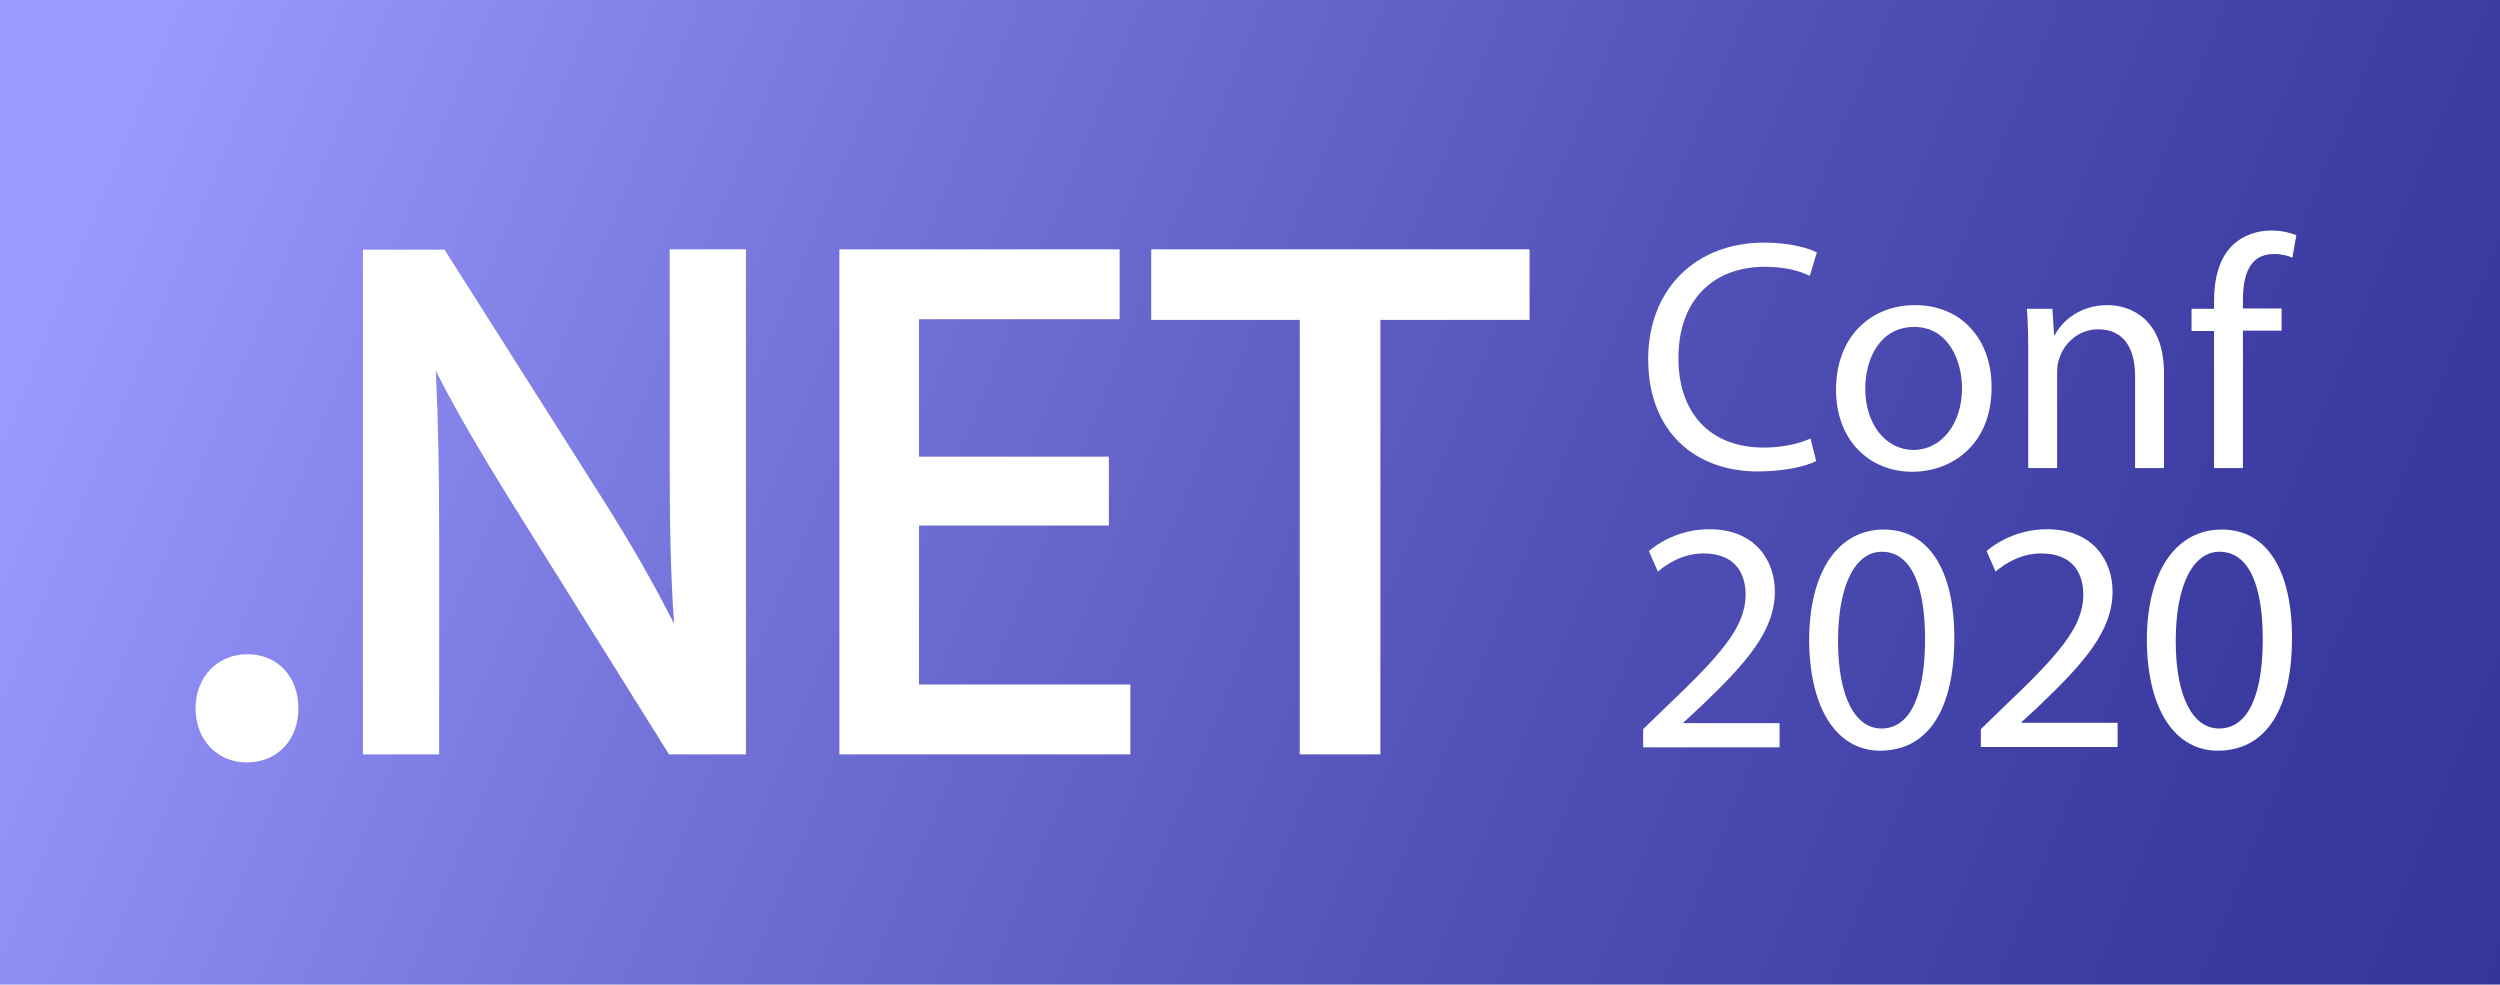
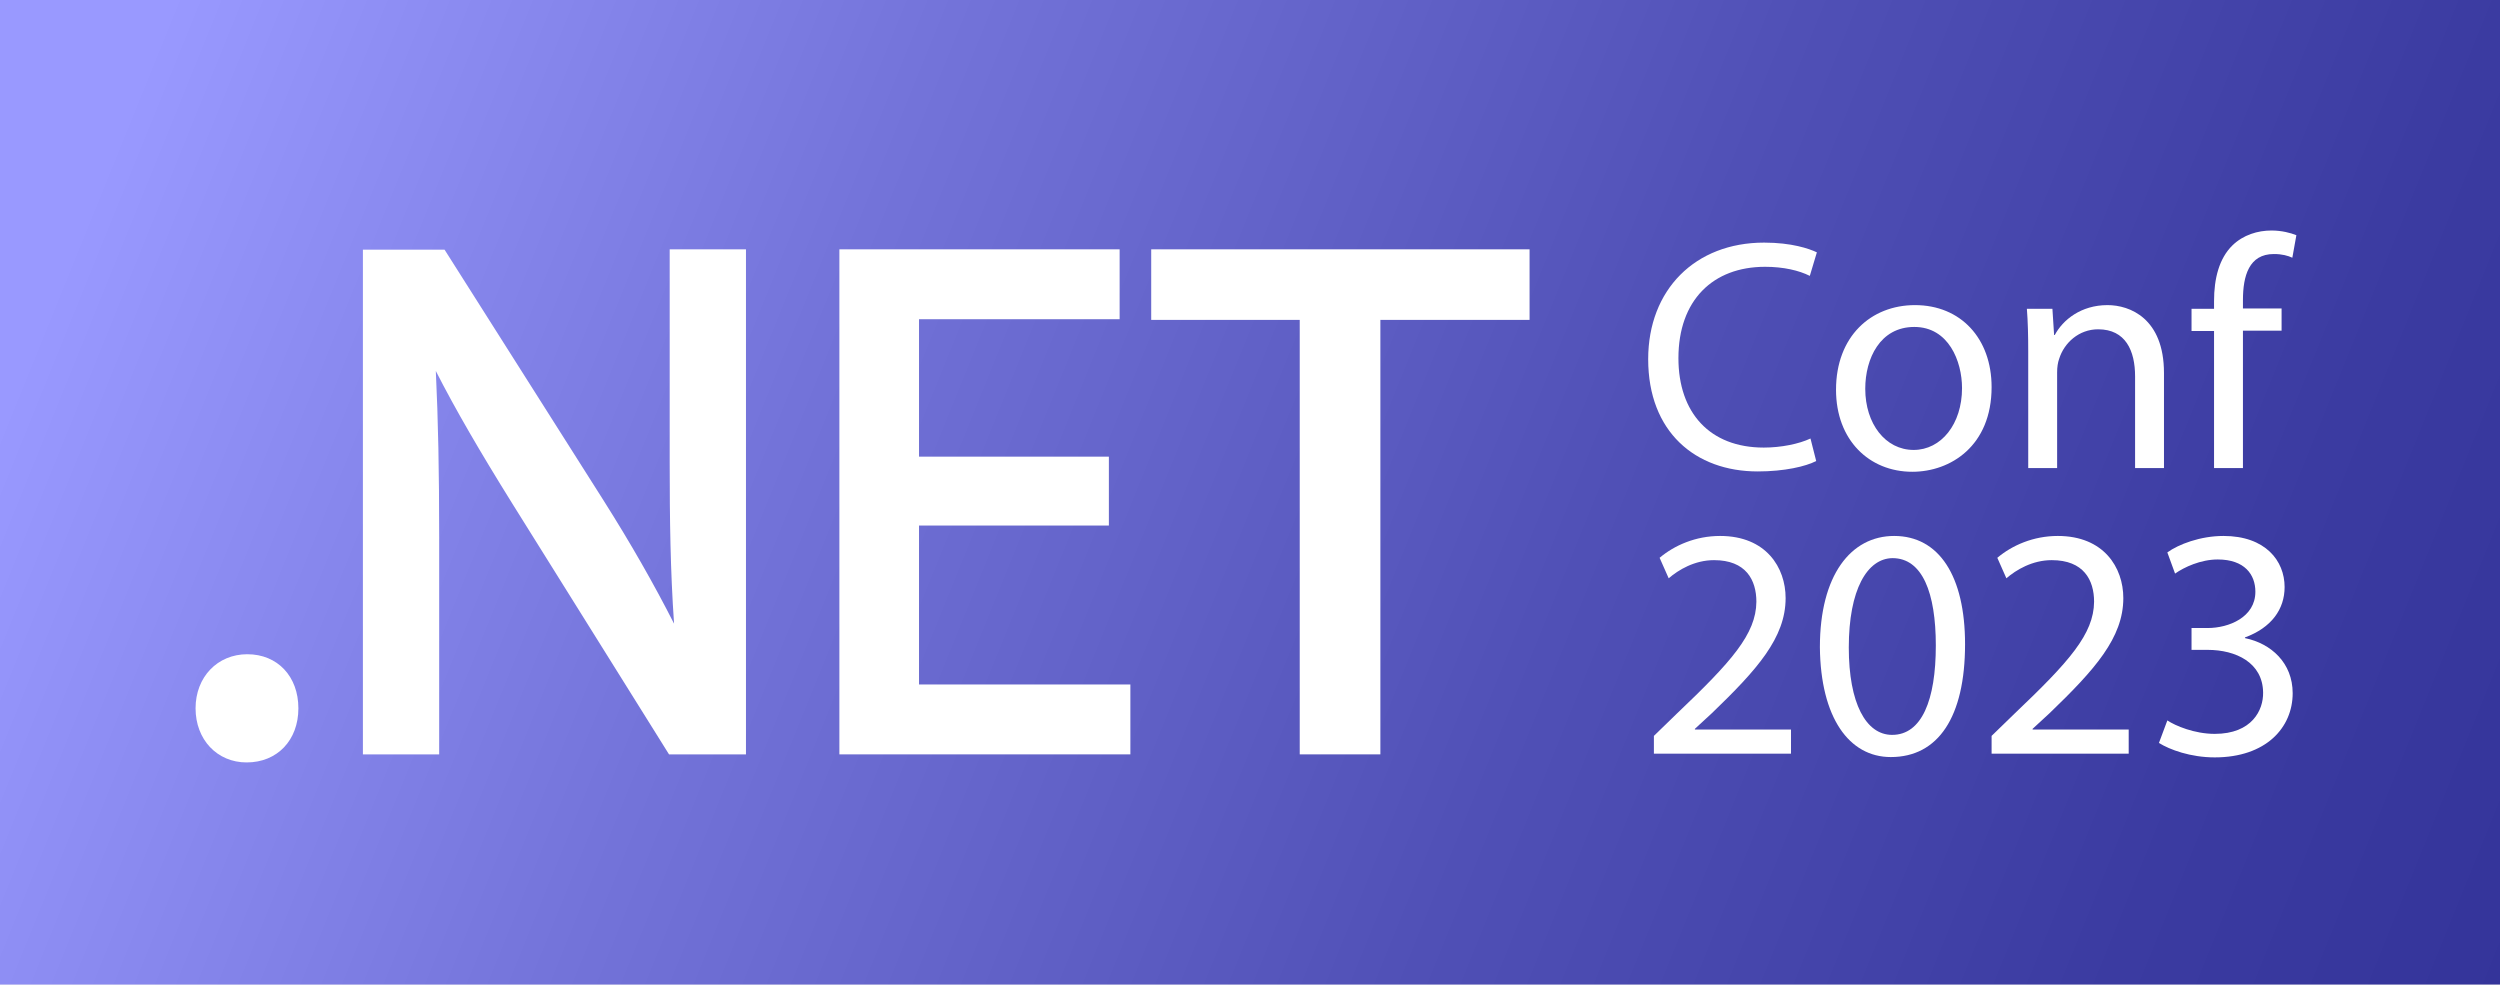
<svg xmlns="http://www.w3.org/2000/svg" version="1.1" id="Layer_1" x="0px" y="0px" viewBox="0 0 744 293" style="enable-background:new 0 0 744 293;" xml:space="preserve">
  <style type="text/css">
	.st0{fill:url(#SVGID_1_);}
	.st1{fill:#FFFFFF;}
</style>
-   <linearGradient id="SVGID_1_" gradientUnits="userSpaceOnUse" x1="44.859" y1="13.96" x2="760.042" y2="303.714">
+   <linearGradient id="SVGID_1_" gradientUnits="userSpaceOnUse" x1="44.859" y1="280.04" x2="760.042" y2="-9.713" gradientTransform="matrix(1 0 0 -1 0 294)">
    <stop offset="0" style="stop-color:#9999FF" />
    <stop offset="0.282" style="stop-color:#7373D9" />
    <stop offset="0.586" style="stop-color:#5050B6" />
    <stop offset="0.836" style="stop-color:#3B3BA1" />
    <stop offset="1" style="stop-color:#333399" />
  </linearGradient>
  <rect class="st0" width="744" height="293" />
  <g>
    <g>
      <path class="st1" d="M73.6,194.7c-8.9,0-15.4,6.8-15.4,16.1s6.4,16.1,15.2,16.1c9.1,0,15.4-6.6,15.4-16.1S82.6,194.7,73.6,194.7z" />
      <path class="st1" d="M199.3,137.5c0,17.1,0.2,32.3,1.3,48.1c-6-11.8-12.9-23.9-21-36.7l-47.3-74.6H108v150.2h22.7v-64.6    c0-19.7-0.3-34.8-1-49.5c5.8,11.4,13.2,24.1,22.6,39.2l46.8,74.9H222V74.2h-22.7V137.5z" />
      <polygon class="st1" points="273.5,156.4 330,156.4 330,135.9 273.5,135.9 273.5,95 333.2,95 333.2,74.2 249.8,74.2 249.8,224.5     336.4,224.5 336.4,203.7 273.5,203.7   " />
      <polygon class="st1" points="342.6,74.2 342.6,95.2 386.8,95.2 386.8,224.5 410.8,224.5 410.8,95.2 455.2,95.2 455.2,74.2   " />
    </g>
    <g>
      <path class="st1" d="M540.5,137.2c-3.1,1.6-9.4,3.1-17.4,3.1c-18.6,0-32.6-11.8-32.6-33.4c0-20.7,14-34.7,34.5-34.7    c8.2,0,13.4,1.8,15.7,2.9l-2.1,7c-3.2-1.6-7.8-2.7-13.3-2.7c-15.5,0-25.8,9.9-25.8,27.2c0,16.2,9.3,26.6,25.4,26.6    c5.2,0,10.5-1.1,13.9-2.7L540.5,137.2z" />
      <path class="st1" d="M592.7,115.2c0,17.5-12.2,25.2-23.6,25.2c-12.8,0-22.7-9.4-22.7-24.4c0-15.9,10.4-25.2,23.5-25.2    C583.5,90.8,592.7,100.7,592.7,115.2z M555.1,115.7c0,10.4,6,18.2,14.4,18.2c8.2,0,14.4-7.7,14.4-18.4c0-8-4-18.2-14.2-18.2    C559.5,97.3,555.1,106.7,555.1,115.7z" />
-       <path class="st1" d="M603.6,104.7c0-4.9-0.1-8.9-0.4-12.8h7.6l0.5,7.8h0.2c2.4-4.5,7.8-8.9,15.7-8.9c6.6,0,16.8,3.9,16.8,20.2    v28.3h-8.6V112c0-7.6-2.8-14-11-14c-5.7,0-10.1,4-11.6,8.8c-0.4,1.1-0.6,2.5-0.6,4v28.5h-8.6V104.7z" />
-       <path class="st1" d="M658.9,139.3V98.5h-6.7v-6.6h6.7v-2.3c0-6.7,1.5-12.7,5.5-16.6c3.2-3.1,7.5-4.4,11.6-4.4c3,0,5.7,0.7,7.4,1.4    l-1.2,6.7c-1.3-0.6-3-1.1-5.5-1.1c-7.4,0-9.2,6.5-9.2,13.7v2.5h11.5v6.6h-11.5v40.9H658.9z" />
-     </g>
-     <g>
-       <path class="st1" d="M489,222.3V217l6.8-6.6c16.3-15.5,23.6-23.7,23.7-33.3c0-6.5-3.1-12.4-12.6-12.4c-5.8,0-10.6,2.9-13.5,5.4    l-2.7-6.1c4.4-3.7,10.7-6.5,18-6.5c13.7,0,19.5,9.4,19.5,18.5c0,11.8-8.5,21.3-22,34.2L501,215v0.2h28.6v7.2H489z" />
-       <path class="st1" d="M581.6,189.8c0,21.7-8,33.6-22.1,33.6c-12.4,0-20.9-11.7-21.1-32.7c0-21.4,9.2-33.1,22.1-33.1    C573.9,157.5,581.6,169.5,581.6,189.8z M547,190.8c0,16.6,5.1,26,12.9,26c8.8,0,13-10.3,13-26.6c0-15.7-4-26-12.9-26    C552.5,164.2,547,173.4,547,190.8z" />
-       <path class="st1" d="M589.5,222.3V217l6.8-6.6c16.3-15.5,23.6-23.7,23.7-33.3c0-6.5-3.1-12.4-12.6-12.4c-5.8,0-10.6,2.9-13.5,5.4    l-2.7-6.1c4.4-3.7,10.7-6.5,18-6.5c13.7,0,19.5,9.4,19.5,18.5c0,11.8-8.5,21.3-22,34.2l-5.1,4.7v0.2h28.6v7.2H589.5z" />
-       <path class="st1" d="M682.1,189.8c0,21.7-8,33.6-22.1,33.6c-12.4,0-20.9-11.7-21.1-32.7c0-21.4,9.2-33.1,22.2-33.1    C674.5,157.5,682.1,169.5,682.1,189.8z M647.5,190.8c0,16.6,5.1,26,12.9,26c8.8,0,13-10.3,13-26.6c0-15.7-4-26-12.9-26    C653,164.2,647.5,173.4,647.5,190.8z" />
+       <path class="st1" d="M603.6,104.7c0-4.9-0.1-8.9-0.4-12.8h7.6l0.5,7.8h0.2c2.4-4.5,7.8-8.9,15.7-8.9c6.6,0,16.8,3.9,16.8,20.2    v28.3h-8.6V112c0-7.6-2.8-14-11-14c-5.7,0-10.1,4-11.6,8.8c-0.4,1.1-0.6,2.5-0.6,4v28.5h-8.6L603.6,104.7L603.6,104.7z" />
+       <path class="st1" d="M658.9,139.3V98.5h-6.7v-6.6h6.7v-2.3c0-6.7,1.5-12.7,5.5-16.6c3.2-3.1,7.5-4.4,11.6-4.4c3,0,5.7,0.7,7.4,1.4    l-1.2,6.7c-1.3-0.6-3-1.1-5.5-1.1c-7.4,0-9.2,6.5-9.2,13.7v2.5H679v6.6h-11.5v40.9L658.9,139.3L658.9,139.3z" />
    </g>
  </g>
+   <g>
+     <path class="st1" d="M492.2,224.3V219l6.8-6.6c16.3-15.5,23.6-23.7,23.7-33.3c0-6.5-3.1-12.4-12.6-12.4c-5.8,0-10.6,2.9-13.5,5.4   l-2.7-6.1c4.4-3.7,10.7-6.5,18-6.5c13.7,0,19.5,9.4,19.5,18.5c0,11.8-8.5,21.3-21.9,34.2l-5.1,4.7v0.2h28.6v7.2H492.2z" />
+     <path class="st1" d="M584.8,191.7c0,21.7-8,33.6-22.1,33.6c-12.4,0-20.9-11.7-21.1-32.7c0-21.4,9.2-33.1,22.1-33.1   C577.1,159.5,584.8,171.5,584.8,191.7z M550.2,192.7c0,16.6,5.1,26,12.9,26c8.8,0,13-10.3,13-26.6c0-15.7-4-26-12.9-26   C555.7,166.2,550.2,175.4,550.2,192.7z" />
+     <path class="st1" d="M592.7,224.3V219l6.8-6.6c16.3-15.5,23.6-23.7,23.7-33.3c0-6.5-3.1-12.4-12.6-12.4c-5.8,0-10.6,2.9-13.5,5.4   l-2.7-6.1c4.4-3.7,10.7-6.5,18-6.5c13.7,0,19.5,9.4,19.5,18.5c0,11.8-8.5,21.3-21.9,34.2l-5.1,4.7v0.2h28.6v7.2H592.7z" />
+     <path class="st1" d="M645,214.4c2.4,1.6,8.1,4,14.1,4c11.1,0,14.5-7.1,14.4-12.3c-0.1-8.9-8.1-12.7-16.5-12.7h-4.8v-6.5h4.8   c6.3,0,14.2-3.2,14.2-10.8c0-5.1-3.2-9.6-11.2-9.6c-5.1,0-10,2.3-12.7,4.2l-2.3-6.3c3.3-2.4,9.8-4.9,16.7-4.9   c12.5,0,18.2,7.4,18.2,15.2c0,6.6-3.9,12.1-11.8,15v0.2c7.8,1.6,14.2,7.4,14.2,16.4c0,10.2-7.9,19.1-23.2,19.1   c-7.2,0-13.4-2.3-16.6-4.3L645,214.4z" />
+   </g>
</svg>
